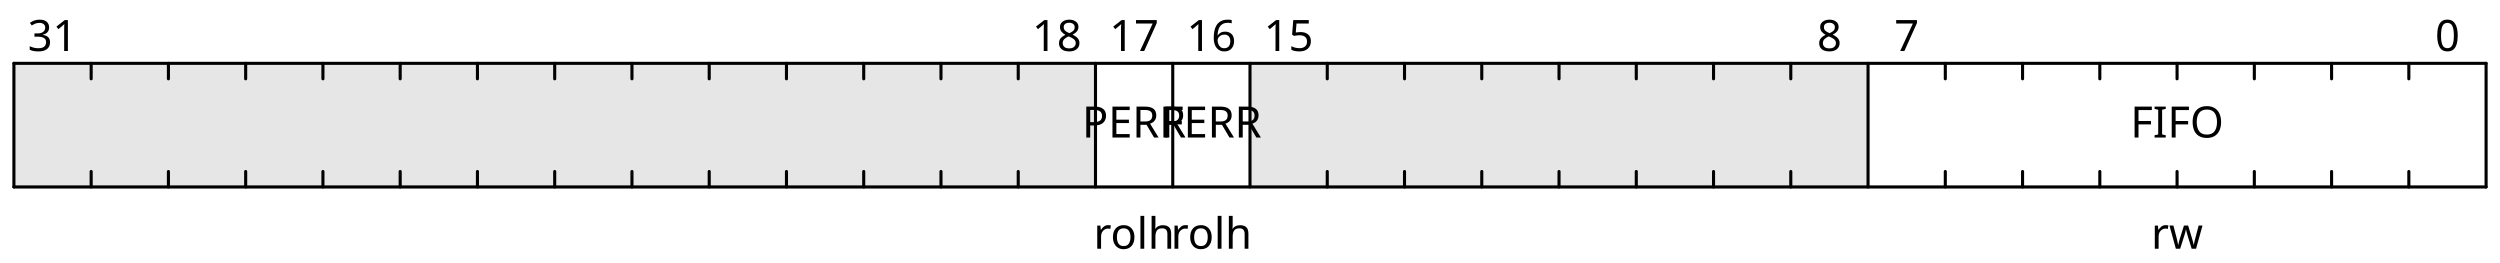
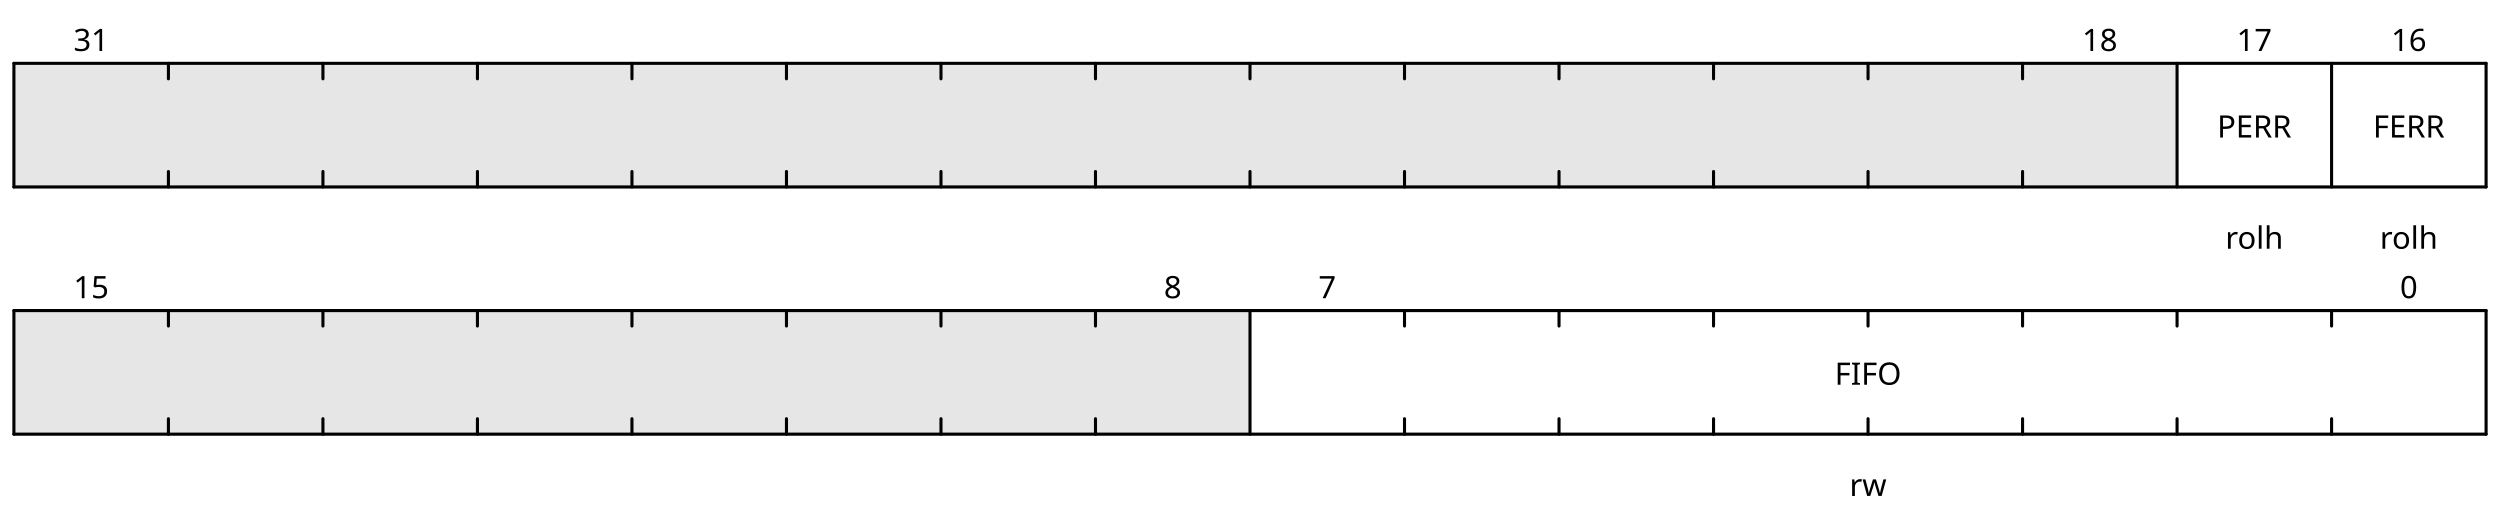
- <svg xmlns="http://www.w3.org/2000/svg" baseProfile="full" class="WaveDrom" height="85" version="1.1" viewBox="0,0,809,85" width="809">
+ <svg xmlns="http://www.w3.org/2000/svg" baseProfile="full" class="WaveDrom" height="165" version="1.1" viewBox="0,0,809,165" width="809">
  <defs />
-   <g font-family="sans-serif" font-size="14" font-weight="normal" text-anchor="middle" transform="translate(4.5,0.5)">
+   <g font-family="sans-serif" font-size="10" font-weight="normal" text-anchor="middle" transform="translate(4.5,80.5)">
    <g stroke="black" stroke-linecap="round" stroke-width="1" transform="translate(0,20.0)">
      <line x1="0" x2="800" y1="0" y2="0" />
      <line x1="0" x2="0" y1="0" y2="40.0" />
      <line x1="0" x2="800" y1="40.0" y2="40.0" />
      <line x1="800.0" x2="800.0" y1="0" y2="40.0" />
-       <line x1="775.0" x2="775.0" y1="0" y2="5.0" />
-       <line x1="775.0" x2="775.0" y1="35.0" y2="40.0" />
      <line x1="750.0" x2="750.0" y1="0" y2="5.0" />
      <line x1="750.0" x2="750.0" y1="35.0" y2="40.0" />
-       <line x1="725.0" x2="725.0" y1="0" y2="5.0" />
-       <line x1="725.0" x2="725.0" y1="35.0" y2="40.0" />
      <line x1="700.0" x2="700.0" y1="0" y2="5.0" />
      <line x1="700.0" x2="700.0" y1="35.0" y2="40.0" />
-       <line x1="675.0" x2="675.0" y1="0" y2="5.0" />
-       <line x1="675.0" x2="675.0" y1="35.0" y2="40.0" />
      <line x1="650.0" x2="650.0" y1="0" y2="5.0" />
      <line x1="650.0" x2="650.0" y1="35.0" y2="40.0" />
-       <line x1="625.0" x2="625.0" y1="0" y2="5.0" />
-       <line x1="625.0" x2="625.0" y1="35.0" y2="40.0" />
-       <line x1="600.0" x2="600.0" y1="0" y2="40.0" />
-       <line x1="575.0" x2="575.0" y1="0" y2="5.0" />
-       <line x1="575.0" x2="575.0" y1="35.0" y2="40.0" />
+       <line x1="600.0" x2="600.0" y1="0" y2="5.0" />
+       <line x1="600.0" x2="600.0" y1="35.0" y2="40.0" />
      <line x1="550.0" x2="550.0" y1="0" y2="5.0" />
      <line x1="550.0" x2="550.0" y1="35.0" y2="40.0" />
-       <line x1="525.0" x2="525.0" y1="0" y2="5.0" />
-       <line x1="525.0" x2="525.0" y1="35.0" y2="40.0" />
      <line x1="500.0" x2="500.0" y1="0" y2="5.0" />
      <line x1="500.0" x2="500.0" y1="35.0" y2="40.0" />
-       <line x1="475.0" x2="475.0" y1="0" y2="5.0" />
-       <line x1="475.0" x2="475.0" y1="35.0" y2="40.0" />
      <line x1="450.0" x2="450.0" y1="0" y2="5.0" />
      <line x1="450.0" x2="450.0" y1="35.0" y2="40.0" />
-       <line x1="425.0" x2="425.0" y1="0" y2="5.0" />
-       <line x1="425.0" x2="425.0" y1="35.0" y2="40.0" />
      <line x1="400.0" x2="400.0" y1="0" y2="40.0" />
-       <line x1="375.0" x2="375.0" y1="0" y2="40.0" />
-       <line x1="350.0" x2="350.0" y1="0" y2="40.0" />
-       <line x1="325.0" x2="325.0" y1="0" y2="5.0" />
-       <line x1="325.0" x2="325.0" y1="35.0" y2="40.0" />
+       <line x1="350.0" x2="350.0" y1="0" y2="5.0" />
+       <line x1="350.0" x2="350.0" y1="35.0" y2="40.0" />
      <line x1="300.0" x2="300.0" y1="0" y2="5.0" />
      <line x1="300.0" x2="300.0" y1="35.0" y2="40.0" />
-       <line x1="275.0" x2="275.0" y1="0" y2="5.0" />
-       <line x1="275.0" x2="275.0" y1="35.0" y2="40.0" />
      <line x1="250.0" x2="250.0" y1="0" y2="5.0" />
      <line x1="250.0" x2="250.0" y1="35.0" y2="40.0" />
-       <line x1="225.0" x2="225.0" y1="0" y2="5.0" />
-       <line x1="225.0" x2="225.0" y1="35.0" y2="40.0" />
      <line x1="200.0" x2="200.0" y1="0" y2="5.0" />
      <line x1="200.0" x2="200.0" y1="35.0" y2="40.0" />
-       <line x1="175.0" x2="175.0" y1="0" y2="5.0" />
-       <line x1="175.0" x2="175.0" y1="35.0" y2="40.0" />
      <line x1="150.0" x2="150.0" y1="0" y2="5.0" />
      <line x1="150.0" x2="150.0" y1="35.0" y2="40.0" />
-       <line x1="125.0" x2="125.0" y1="0" y2="5.0" />
-       <line x1="125.0" x2="125.0" y1="35.0" y2="40.0" />
      <line x1="100.0" x2="100.0" y1="0" y2="5.0" />
      <line x1="100.0" x2="100.0" y1="35.0" y2="40.0" />
-       <line x1="75.0" x2="75.0" y1="0" y2="5.0" />
-       <line x1="75.0" x2="75.0" y1="35.0" y2="40.0" />
      <line x1="50.0" x2="50.0" y1="0" y2="5.0" />
      <line x1="50.0" x2="50.0" y1="35.0" y2="40.0" />
-       <line x1="25.0" x2="25.0" y1="0" y2="5.0" />
-       <line x1="25.0" x2="25.0" y1="35.0" y2="40.0" />
    </g>
    <g text-anchor="middle">
      <g>
        <g transform="translate(0,20.0)">
-           <rect height="40.0" style="fill-opacity:0.1" width="200.0" x="400.0" y="0" />
-           <rect height="40.0" style="fill-opacity:0.1" width="350.0" x="0.0" y="0" />
+           <rect height="40.0" style="fill-opacity:0.1" width="400.0" x="0.0" y="0" />
        </g>
-         <g transform="translate(12.5,16.0)">
-           <text x="775.0">
+         <g transform="translate(25.0,16.0)">
+           <text x="750.0">
            <tspan>0</tspan>
          </text>
-           <text x="600.0">
+           <text x="400.0">
            <tspan>7</tspan>
          </text>
-           <text x="575.0">
+           <text x="350.0">
            <tspan>8</tspan>
          </text>
-           <text x="400.0">
+           <text x="0.0">
            <tspan>15</tspan>
          </text>
-           <text x="375.0">
+         </g>
+         <g transform="translate(25.0,44.0)">
+           <text x="575.0">
+             <tspan>FIFO</tspan>
+           </text>
+         </g>
+         <g transform="translate(25.0,80)">
+           <text x="575.0">
+             <tspan>rw</tspan>
+           </text>
+         </g>
+       </g>
+     </g>
+   </g>
+   <g font-family="sans-serif" font-size="10" font-weight="normal" text-anchor="middle" transform="translate(4.5,0.5)">
+     <g stroke="black" stroke-linecap="round" stroke-width="1" transform="translate(0,20.0)">
+       <line x1="0" x2="800" y1="0" y2="0" />
+       <line x1="0" x2="0" y1="0" y2="40.0" />
+       <line x1="0" x2="800" y1="40.0" y2="40.0" />
+       <line x1="800.0" x2="800.0" y1="0" y2="40.0" />
+       <line x1="750.0" x2="750.0" y1="0" y2="40.0" />
+       <line x1="700.0" x2="700.0" y1="0" y2="40.0" />
+       <line x1="650.0" x2="650.0" y1="0" y2="5.0" />
+       <line x1="650.0" x2="650.0" y1="35.0" y2="40.0" />
+       <line x1="600.0" x2="600.0" y1="0" y2="5.0" />
+       <line x1="600.0" x2="600.0" y1="35.0" y2="40.0" />
+       <line x1="550.0" x2="550.0" y1="0" y2="5.0" />
+       <line x1="550.0" x2="550.0" y1="35.0" y2="40.0" />
+       <line x1="500.0" x2="500.0" y1="0" y2="5.0" />
+       <line x1="500.0" x2="500.0" y1="35.0" y2="40.0" />
+       <line x1="450.0" x2="450.0" y1="0" y2="5.0" />
+       <line x1="450.0" x2="450.0" y1="35.0" y2="40.0" />
+       <line x1="400.0" x2="400.0" y1="0" y2="5.0" />
+       <line x1="400.0" x2="400.0" y1="35.0" y2="40.0" />
+       <line x1="350.0" x2="350.0" y1="0" y2="5.0" />
+       <line x1="350.0" x2="350.0" y1="35.0" y2="40.0" />
+       <line x1="300.0" x2="300.0" y1="0" y2="5.0" />
+       <line x1="300.0" x2="300.0" y1="35.0" y2="40.0" />
+       <line x1="250.0" x2="250.0" y1="0" y2="5.0" />
+       <line x1="250.0" x2="250.0" y1="35.0" y2="40.0" />
+       <line x1="200.0" x2="200.0" y1="0" y2="5.0" />
+       <line x1="200.0" x2="200.0" y1="35.0" y2="40.0" />
+       <line x1="150.0" x2="150.0" y1="0" y2="5.0" />
+       <line x1="150.0" x2="150.0" y1="35.0" y2="40.0" />
+       <line x1="100.0" x2="100.0" y1="0" y2="5.0" />
+       <line x1="100.0" x2="100.0" y1="35.0" y2="40.0" />
+       <line x1="50.0" x2="50.0" y1="0" y2="5.0" />
+       <line x1="50.0" x2="50.0" y1="35.0" y2="40.0" />
+     </g>
+     <g text-anchor="middle">
+       <g>
+         <g transform="translate(0,20.0)">
+           <rect height="40.0" style="fill-opacity:0.1" width="700.0" x="0.0" y="0" />
+         </g>
+         <g transform="translate(25.0,16.0)">
+           <text x="750.0">
            <tspan>16</tspan>
          </text>
-           <text x="350.0">
+           <text x="700.0">
            <tspan>17</tspan>
          </text>
-           <text x="325.0">
+           <text x="650.0">
            <tspan>18</tspan>
          </text>
          <text x="0.0">
            <tspan>31</tspan>
          </text>
        </g>
-         <g transform="translate(12.5,44.0)">
-           <text x="687.5">
-             <tspan>FIFO</tspan>
-           </text>
-           <text x="375.0">
+         <g transform="translate(25.0,44.0)">
+           <text x="750.0">
            <tspan>FERR</tspan>
          </text>
-           <text x="350.0">
+           <text x="700.0">
            <tspan>PERR</tspan>
          </text>
        </g>
-         <g transform="translate(12.5,80)">
-           <text x="687.5">
-             <tspan>rw</tspan>
-           </text>
-           <text x="375.0">
+         <g transform="translate(25.0,80)">
+           <text x="750.0">
            <tspan>rolh</tspan>
          </text>
-           <text x="350.0">
+           <text x="700.0">
            <tspan>rolh</tspan>
          </text>
        </g>
      </g>
    </g>
  </g>
</svg>
